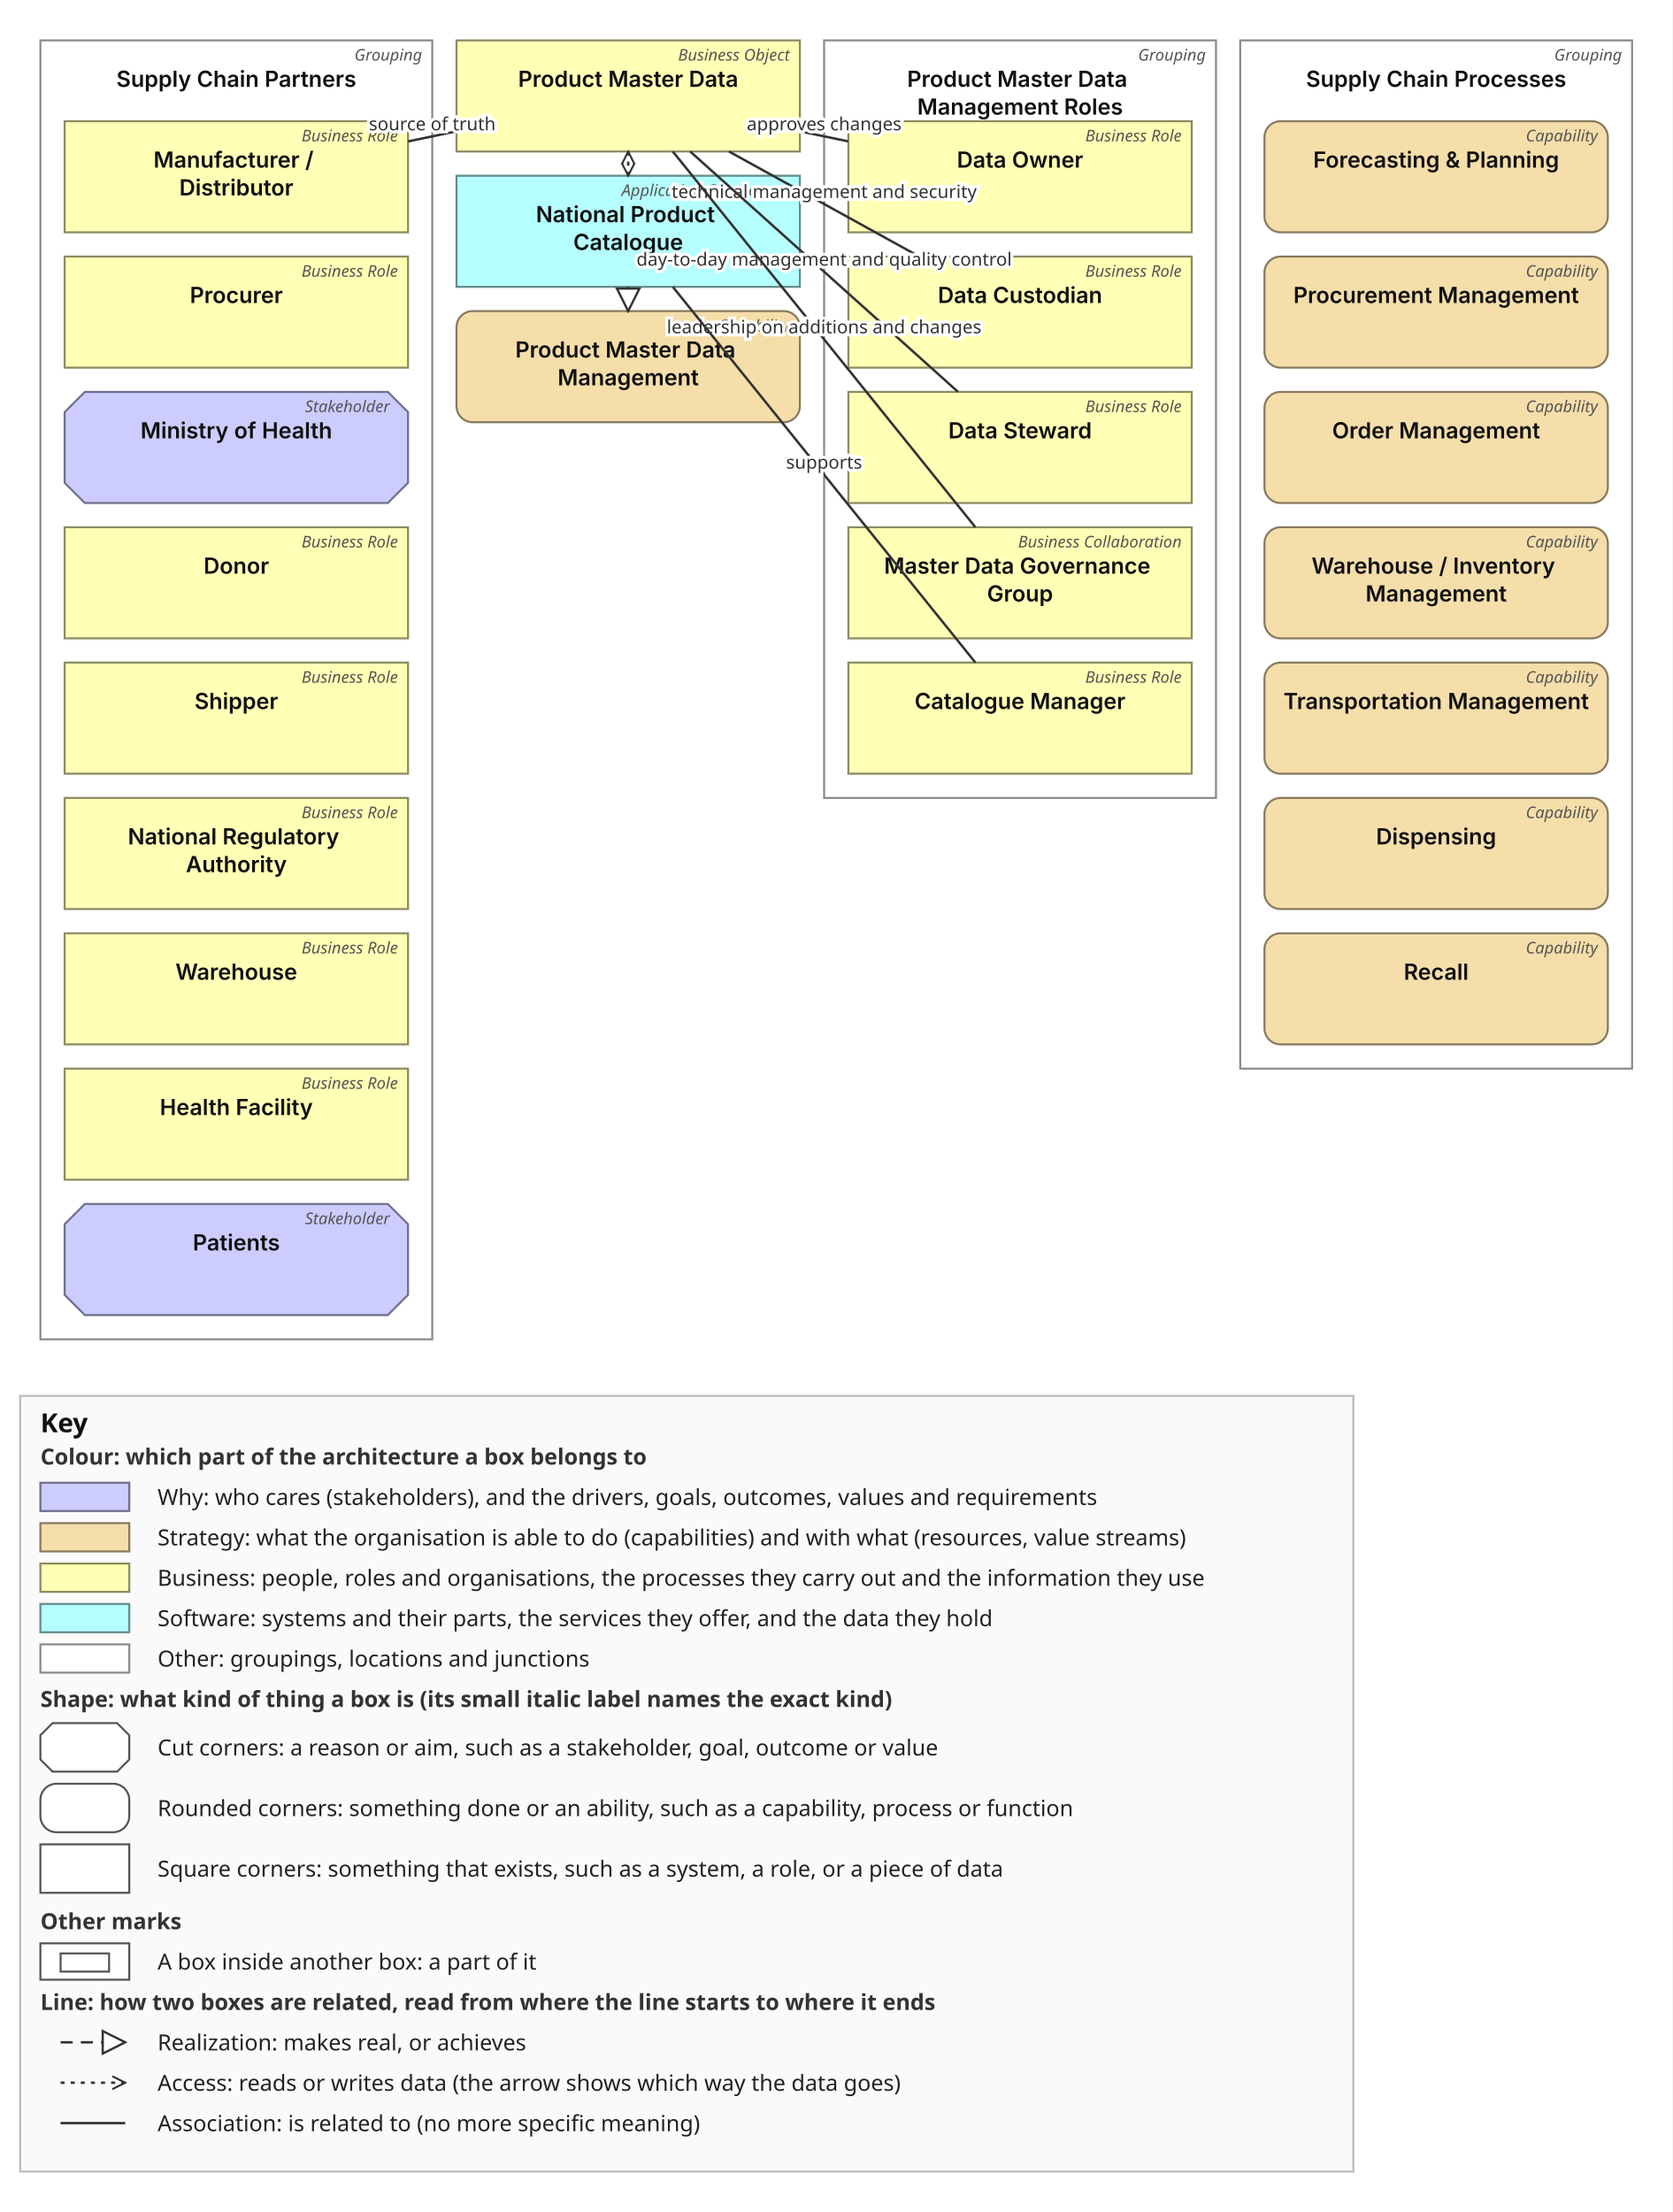
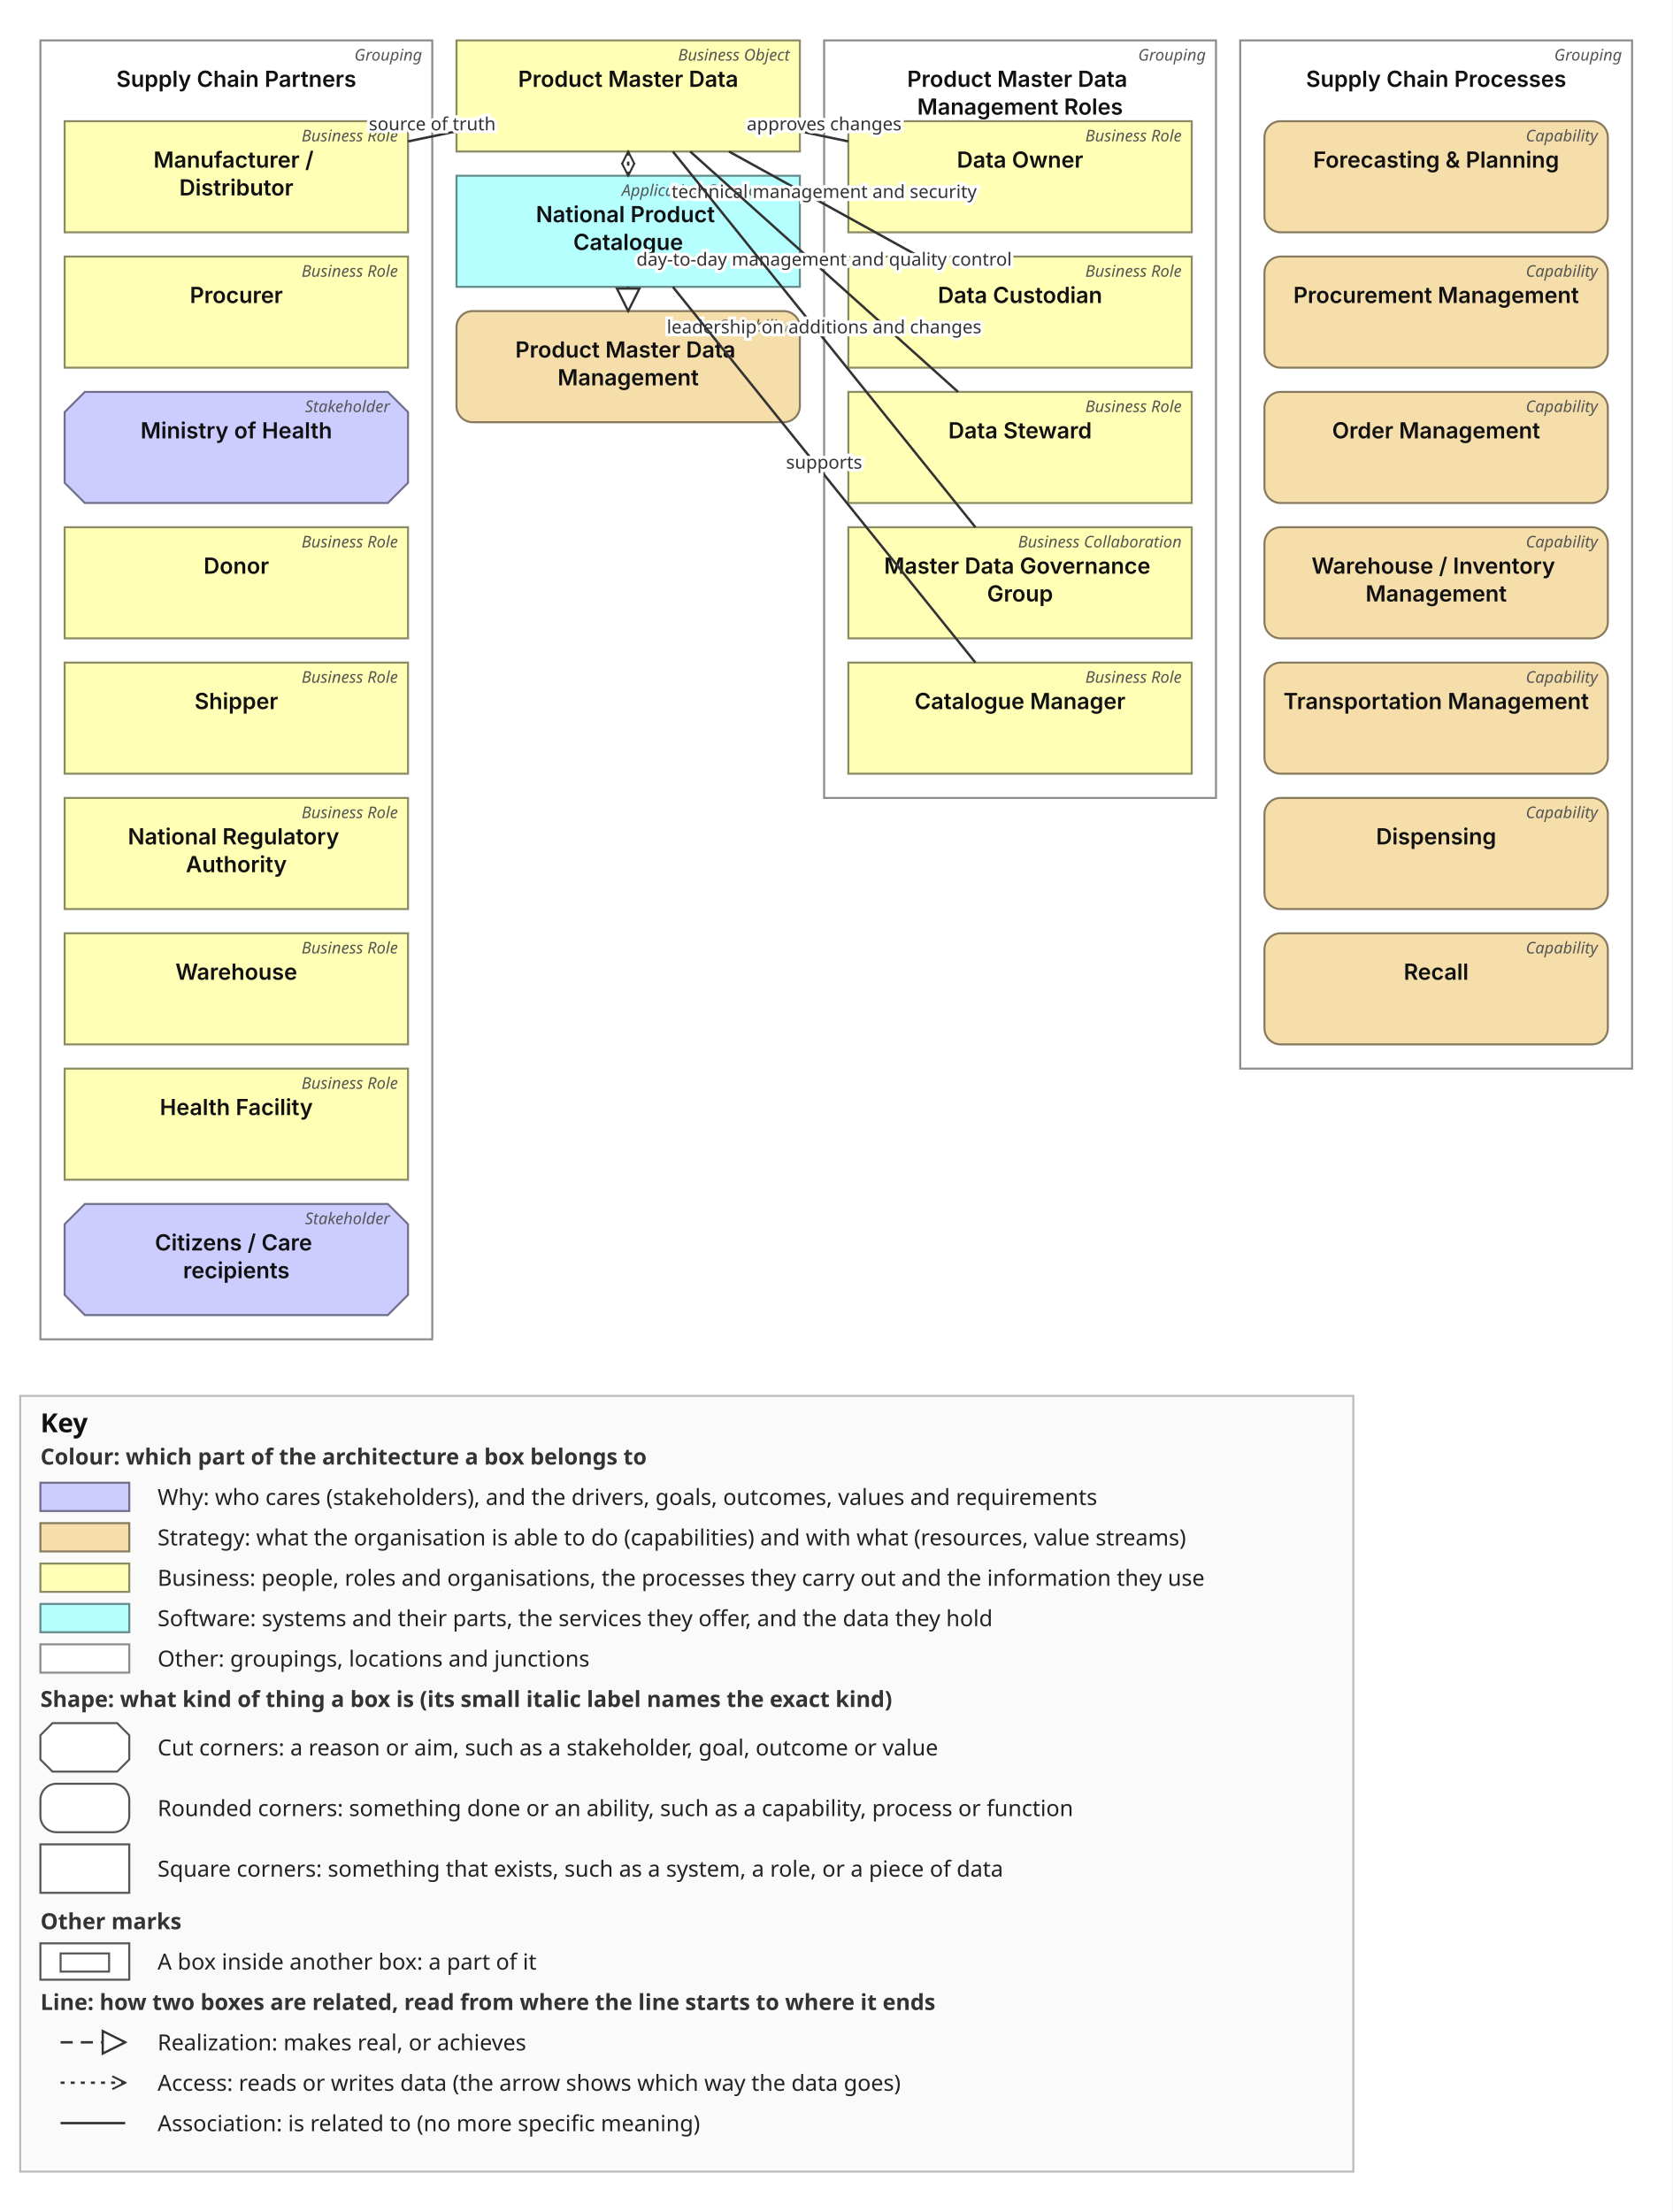
<svg xmlns="http://www.w3.org/2000/svg" viewBox="4 4 828 1095" width="828" height="1095" role="img" aria-labelledby="av-title">
  <style>
.av-name{font:600 11px system-ui,-apple-system,"Segoe UI",sans-serif;fill:#111}
.av-type{font:italic 8px system-ui,sans-serif;fill:#555}
.av-group{font:600 11px system-ui,sans-serif;fill:#333}
.av-note{font:10px system-ui,sans-serif;fill:#222}
.av-key{font:11px system-ui,sans-serif;fill:#222}
.av-keyh{font:600 11px system-ui,sans-serif;fill:#333}
.av-keyt{font:700 13px system-ui,sans-serif;fill:#111}
.av-rel{font:9px system-ui,sans-serif;fill:#333;paint-order:stroke;stroke:#fff;stroke-width:3px}
a:hover rect,a:hover polygon,a:focus rect,a:focus polygon{stroke:#06c;stroke-width:2.5}
</style>
  <defs>
    <marker id="arrow-open" viewBox="0 0 12 12" refX="11" refY="6" markerWidth="11" markerHeight="11" orient="auto-start-reverse" markerUnits="userSpaceOnUse">
      <path d="M1 1 L11 6 L1 11" fill="none" stroke="#333" stroke-width="1.3" />
    </marker>
    <marker id="arrow-filled" viewBox="0 0 12 12" refX="11" refY="6" markerWidth="11" markerHeight="11" orient="auto-start-reverse" markerUnits="userSpaceOnUse">
      <path d="M1 1 L11 6 L1 11 Z" fill="#333" />
    </marker>
    <marker id="arrow-small" viewBox="0 0 10 10" refX="9" refY="5" markerWidth="8" markerHeight="8" orient="auto-start-reverse" markerUnits="userSpaceOnUse">
      <path d="M1 1 L9 5 L1 9" fill="none" stroke="#333" stroke-width="1.2" />
    </marker>
    <marker id="triangle-hollow" viewBox="0 0 14 14" refX="13" refY="7" markerWidth="13" markerHeight="13" orient="auto-start-reverse" markerUnits="userSpaceOnUse">
      <path d="M1 1 L13 7 L1 13 Z" fill="#fff" stroke="#333" stroke-width="1.2" />
    </marker>
    <marker id="diamond-filled" viewBox="0 0 16 10" refX="1" refY="5" markerWidth="16" markerHeight="10" orient="auto-start-reverse" markerUnits="userSpaceOnUse">
      <path d="M1 5 L8 1 L15 5 L8 9 Z" fill="#333" />
    </marker>
    <marker id="diamond-hollow" viewBox="0 0 16 10" refX="1" refY="5" markerWidth="16" markerHeight="10" orient="auto-start-reverse" markerUnits="userSpaceOnUse">
      <path d="M1 5 L8 1 L15 5 L8 9 Z" fill="#fff" stroke="#333" stroke-width="1.2" />
    </marker>
    <marker id="dot" viewBox="0 0 8 8" refX="4" refY="4" markerWidth="7" markerHeight="7" orient="auto" markerUnits="userSpaceOnUse">
      <circle cx="4" cy="4" r="3.2" fill="#333" />
    </marker>
    <pattern id="missing" width="8" height="8" patternUnits="userSpaceOnUse" patternTransform="rotate(45)">
      <rect width="8" height="8" fill="#fff" />
      <line x1="0" y1="0" x2="0" y2="8" stroke="#d33" stroke-width="2" />
    </pattern>
  </defs>
  <rect x="4" y="4" width="828" height="1095" fill="#fff" />
  <a href="../../../en/dpi-h-ra/archimate/0.3.0-draft.1/elements/supply-chain-partners/" target="_top">
    <rect x="24" y="24" width="194" height="643" fill="#ffffff" stroke="#8c8c8c" stroke-width="1" />
    <text class="av-type" x="213" y="34" text-anchor="end">Grouping</text>
    <text class="av-name" x="121" y="47" text-anchor="middle">
      <tspan x="121" dy="0">Supply Chain Partners</tspan>
    </text>
  </a>
  <a href="../../../en/dpi-h-ra/archimate/0.3.0-draft.1/elements/manufacturer-distributor/" target="_top">
    <rect x="36" y="64" width="170" height="55" fill="#ffffb5" stroke="#8c8c64" stroke-width="1" />
    <text class="av-type" x="201" y="74" text-anchor="end">Business Role</text>
    <text class="av-name" x="121" y="87" text-anchor="middle">
      <tspan x="121" dy="0">Manufacturer /</tspan>
      <tspan x="121" dy="13.75">Distributor</tspan>
    </text>
  </a>
  <a href="../../../en/dpi-h-ra/archimate/0.3.0-draft.1/elements/procurer/" target="_top">
    <rect x="36" y="131" width="170" height="55" fill="#ffffb5" stroke="#8c8c64" stroke-width="1" />
    <text class="av-type" x="201" y="141" text-anchor="end">Business Role</text>
    <text class="av-name" x="121" y="154" text-anchor="middle">
      <tspan x="121" dy="0">Procurer</tspan>
    </text>
  </a>
  <a href="../../../en/dpi-h-ra/archimate/0.3.0-draft.1/elements/ministry-of-health/" target="_top">
    <polygon points="46,198 196,198 206,208 206,243 196,253 46,253 36,243 36,208" fill="#ccccff" stroke="#70708c" stroke-width="1" />
    <text class="av-type" x="197" y="208" text-anchor="end">Stakeholder</text>
    <text class="av-name" x="121" y="221" text-anchor="middle">
      <tspan x="121" dy="0">Ministry of Health</tspan>
    </text>
  </a>
  <a href="../../../en/dpi-h-ra/archimate/0.3.0-draft.1/elements/donor/" target="_top">
    <rect x="36" y="265" width="170" height="55" fill="#ffffb5" stroke="#8c8c64" stroke-width="1" />
    <text class="av-type" x="201" y="275" text-anchor="end">Business Role</text>
    <text class="av-name" x="121" y="288" text-anchor="middle">
      <tspan x="121" dy="0">Donor</tspan>
    </text>
  </a>
  <a href="../../../en/dpi-h-ra/archimate/0.3.0-draft.1/elements/shipper/" target="_top">
    <rect x="36" y="332" width="170" height="55" fill="#ffffb5" stroke="#8c8c64" stroke-width="1" />
    <text class="av-type" x="201" y="342" text-anchor="end">Business Role</text>
    <text class="av-name" x="121" y="355" text-anchor="middle">
      <tspan x="121" dy="0">Shipper</tspan>
    </text>
  </a>
  <a href="../../../en/dpi-h-ra/archimate/0.3.0-draft.1/elements/national-regulatory-authority/" target="_top">
    <rect x="36" y="399" width="170" height="55" fill="#ffffb5" stroke="#8c8c64" stroke-width="1" />
    <text class="av-type" x="201" y="409" text-anchor="end">Business Role</text>
    <text class="av-name" x="121" y="422" text-anchor="middle">
      <tspan x="121" dy="0">National Regulatory</tspan>
      <tspan x="121" dy="13.75">Authority</tspan>
    </text>
  </a>
  <a href="../../../en/dpi-h-ra/archimate/0.3.0-draft.1/elements/warehouse/" target="_top">
    <rect x="36" y="466" width="170" height="55" fill="#ffffb5" stroke="#8c8c64" stroke-width="1" />
    <text class="av-type" x="201" y="476" text-anchor="end">Business Role</text>
    <text class="av-name" x="121" y="489" text-anchor="middle">
      <tspan x="121" dy="0">Warehouse</tspan>
    </text>
  </a>
  <a href="../../../en/dpi-h-ra/archimate/0.3.0-draft.1/elements/health-facility/" target="_top">
    <rect x="36" y="533" width="170" height="55" fill="#ffffb5" stroke="#8c8c64" stroke-width="1" />
    <text class="av-type" x="201" y="543" text-anchor="end">Business Role</text>
    <text class="av-name" x="121" y="556" text-anchor="middle">
      <tspan x="121" dy="0">Health Facility</tspan>
    </text>
  </a>
-   <a href="../../../en/dpi-h-ra/archimate/0.3.0-draft.1/elements/patients/" target="_top">
+   <a href="../../../en/dpi-h-ra/archimate/0.3.0-draft.1/elements/citizens-care-recipients/" target="_top">
    <polygon points="46,600 196,600 206,610 206,645 196,655 46,655 36,645 36,610" fill="#ccccff" stroke="#70708c" stroke-width="1" />
    <text class="av-type" x="197" y="610" text-anchor="end">Stakeholder</text>
    <text class="av-name" x="121" y="623" text-anchor="middle">
-       <tspan x="121" dy="0">Patients</tspan>
+       <tspan x="121" dy="0">Citizens / Care</tspan>
+       <tspan x="121" dy="13.75">recipients</tspan>
    </text>
  </a>
  <a href="../../../en/dpi-h-ra/archimate/0.3.0-draft.1/elements/product-master-data/" target="_top">
    <rect x="230" y="24" width="170" height="55" fill="#ffffb5" stroke="#8c8c64" stroke-width="1" />
    <text class="av-type" x="395" y="34" text-anchor="end">Business Object</text>
    <text class="av-name" x="315" y="47" text-anchor="middle">
      <tspan x="315" dy="0">Product Master Data</tspan>
    </text>
  </a>
  <a href="../../../en/dpi-h-ra/archimate/0.3.0-draft.1/elements/national-product-catalogue/" target="_top">
    <rect x="230" y="91" width="170" height="55" fill="#b5ffff" stroke="#648c8c" stroke-width="1" />
    <text class="av-type" x="395" y="101" text-anchor="end">Application Component</text>
    <text class="av-name" x="315" y="114" text-anchor="middle">
      <tspan x="315" dy="0">National Product</tspan>
      <tspan x="315" dy="13.75">Catalogue</tspan>
    </text>
  </a>
  <a href="../../../en/dpi-h-ra/archimate/0.3.0-draft.1/elements/product-master-data-management/" target="_top">
    <rect x="230" y="158" width="170" height="55" rx="8" fill="#f5deaa" stroke="#877a5e" stroke-width="1" />
    <text class="av-type" x="395" y="168" text-anchor="end">Capability</text>
    <text class="av-name" x="315" y="181" text-anchor="middle">
      <tspan x="315" dy="0">Product Master Data</tspan>
      <tspan x="315" dy="13.75">Management</tspan>
    </text>
  </a>
  <a href="../../../en/dpi-h-ra/archimate/0.3.0-draft.1/elements/product-master-data-management-roles/" target="_top">
    <rect x="412" y="24" width="194" height="375" fill="#ffffff" stroke="#8c8c8c" stroke-width="1" />
    <text class="av-type" x="601" y="34" text-anchor="end">Grouping</text>
    <text class="av-name" x="509" y="47" text-anchor="middle">
      <tspan x="509" dy="0">Product Master Data</tspan>
      <tspan x="509" dy="13.75">Management Roles</tspan>
    </text>
  </a>
  <a href="../../../en/dpi-h-ra/archimate/0.3.0-draft.1/elements/data-owner/" target="_top">
    <rect x="424" y="64" width="170" height="55" fill="#ffffb5" stroke="#8c8c64" stroke-width="1" />
    <text class="av-type" x="589" y="74" text-anchor="end">Business Role</text>
    <text class="av-name" x="509" y="87" text-anchor="middle">
      <tspan x="509" dy="0">Data Owner</tspan>
    </text>
  </a>
  <a href="../../../en/dpi-h-ra/archimate/0.3.0-draft.1/elements/data-custodian/" target="_top">
    <rect x="424" y="131" width="170" height="55" fill="#ffffb5" stroke="#8c8c64" stroke-width="1" />
    <text class="av-type" x="589" y="141" text-anchor="end">Business Role</text>
    <text class="av-name" x="509" y="154" text-anchor="middle">
      <tspan x="509" dy="0">Data Custodian</tspan>
    </text>
  </a>
  <a href="../../../en/dpi-h-ra/archimate/0.3.0-draft.1/elements/data-steward/" target="_top">
    <rect x="424" y="198" width="170" height="55" fill="#ffffb5" stroke="#8c8c64" stroke-width="1" />
    <text class="av-type" x="589" y="208" text-anchor="end">Business Role</text>
    <text class="av-name" x="509" y="221" text-anchor="middle">
      <tspan x="509" dy="0">Data Steward</tspan>
    </text>
  </a>
  <a href="../../../en/dpi-h-ra/archimate/0.3.0-draft.1/elements/master-data-governance-group/" target="_top">
    <rect x="424" y="265" width="170" height="55" fill="#ffffb5" stroke="#8c8c64" stroke-width="1" />
    <text class="av-type" x="589" y="275" text-anchor="end">Business Collaboration</text>
    <text class="av-name" x="509" y="288" text-anchor="middle">
      <tspan x="509" dy="0">Master Data Governance</tspan>
      <tspan x="509" dy="13.75">Group</tspan>
    </text>
  </a>
  <a href="../../../en/dpi-h-ra/archimate/0.3.0-draft.1/elements/catalogue-manager/" target="_top">
    <rect x="424" y="332" width="170" height="55" fill="#ffffb5" stroke="#8c8c64" stroke-width="1" />
    <text class="av-type" x="589" y="342" text-anchor="end">Business Role</text>
    <text class="av-name" x="509" y="355" text-anchor="middle">
      <tspan x="509" dy="0">Catalogue Manager</tspan>
    </text>
  </a>
  <a href="../../../en/dpi-h-ra/archimate/0.3.0-draft.1/elements/supply-chain-processes/" target="_top">
    <rect x="618" y="24" width="194" height="509" fill="#ffffff" stroke="#8c8c8c" stroke-width="1" />
    <text class="av-type" x="807" y="34" text-anchor="end">Grouping</text>
    <text class="av-name" x="715" y="47" text-anchor="middle">
      <tspan x="715" dy="0">Supply Chain Processes</tspan>
    </text>
  </a>
  <a href="../../../en/dpi-h-ra/archimate/0.3.0-draft.1/elements/forecasting-planning/" target="_top">
    <rect x="630" y="64" width="170" height="55" rx="8" fill="#f5deaa" stroke="#877a5e" stroke-width="1" />
    <text class="av-type" x="795" y="74" text-anchor="end">Capability</text>
    <text class="av-name" x="715" y="87" text-anchor="middle">
      <tspan x="715" dy="0">Forecasting &amp; Planning</tspan>
    </text>
  </a>
  <a href="../../../en/dpi-h-ra/archimate/0.3.0-draft.1/elements/procurement-management/" target="_top">
    <rect x="630" y="131" width="170" height="55" rx="8" fill="#f5deaa" stroke="#877a5e" stroke-width="1" />
    <text class="av-type" x="795" y="141" text-anchor="end">Capability</text>
    <text class="av-name" x="715" y="154" text-anchor="middle">
      <tspan x="715" dy="0">Procurement Management</tspan>
    </text>
  </a>
  <a href="../../../en/dpi-h-ra/archimate/0.3.0-draft.1/elements/order-management/" target="_top">
    <rect x="630" y="198" width="170" height="55" rx="8" fill="#f5deaa" stroke="#877a5e" stroke-width="1" />
    <text class="av-type" x="795" y="208" text-anchor="end">Capability</text>
    <text class="av-name" x="715" y="221" text-anchor="middle">
      <tspan x="715" dy="0">Order Management</tspan>
    </text>
  </a>
  <a href="../../../en/dpi-h-ra/archimate/0.3.0-draft.1/elements/warehouse-inventory-management/" target="_top">
    <rect x="630" y="265" width="170" height="55" rx="8" fill="#f5deaa" stroke="#877a5e" stroke-width="1" />
    <text class="av-type" x="795" y="275" text-anchor="end">Capability</text>
    <text class="av-name" x="715" y="288" text-anchor="middle">
      <tspan x="715" dy="0">Warehouse / Inventory</tspan>
      <tspan x="715" dy="13.75">Management</tspan>
    </text>
  </a>
  <a href="../../../en/dpi-h-ra/archimate/0.3.0-draft.1/elements/transportation-management/" target="_top">
    <rect x="630" y="332" width="170" height="55" rx="8" fill="#f5deaa" stroke="#877a5e" stroke-width="1" />
    <text class="av-type" x="795" y="342" text-anchor="end">Capability</text>
    <text class="av-name" x="715" y="355" text-anchor="middle">
      <tspan x="715" dy="0">Transportation Management</tspan>
    </text>
  </a>
  <a href="../../../en/dpi-h-ra/archimate/0.3.0-draft.1/elements/dispensing/" target="_top">
    <rect x="630" y="399" width="170" height="55" rx="8" fill="#f5deaa" stroke="#877a5e" stroke-width="1" />
    <text class="av-type" x="795" y="409" text-anchor="end">Capability</text>
    <text class="av-name" x="715" y="422" text-anchor="middle">
      <tspan x="715" dy="0">Dispensing</tspan>
    </text>
  </a>
  <a href="../../../en/dpi-h-ra/archimate/0.3.0-draft.1/elements/recall/" target="_top">
    <rect x="630" y="466" width="170" height="55" rx="8" fill="#f5deaa" stroke="#877a5e" stroke-width="1" />
    <text class="av-type" x="795" y="476" text-anchor="end">Capability</text>
    <text class="av-name" x="715" y="489" text-anchor="middle">
      <tspan x="715" dy="0">Recall</tspan>
    </text>
  </a>
  <a href="../../../en/dpi-h-ra/archimate/0.3.0-draft.1/relationships/id-c934c8d057dc5837849757db4c095c0b/" target="_top">
    <path d="M206 74 L230 69" fill="none" stroke="#333" stroke-width="1.2" />
    <path d="M206 74 L230 69" fill="none" stroke="transparent" stroke-width="8" />
    <text class="av-rel" x="218" y="68.5" text-anchor="middle">source of truth</text>
  </a>
  <a href="../../../en/dpi-h-ra/archimate/0.3.0-draft.1/relationships/id-717d6539ac12530eaf17842f97986ffd/" target="_top">
    <path d="M315 91 L315 79" fill="none" stroke="#333" stroke-width="1.2" stroke-dasharray="2 3" marker-start="url(#arrow-small)" marker-end="url(#arrow-small)" />
    <path d="M315 91 L315 79" fill="none" stroke="transparent" stroke-width="8" />
  </a>
  <a href="../../../en/dpi-h-ra/archimate/0.3.0-draft.1/relationships/id-4d05e766a4e353f7af161b96206f4ce3/" target="_top">
    <path d="M315 146 L315 158" fill="none" stroke="#333" stroke-width="1.2" stroke-dasharray="6 4" marker-end="url(#triangle-hollow)" />
    <path d="M315 146 L315 158" fill="none" stroke="transparent" stroke-width="8" />
  </a>
  <a href="../../../en/dpi-h-ra/archimate/0.3.0-draft.1/relationships/id-a68923c54f0e528589736b34943d5137/" target="_top">
    <path d="M424 74 L400 69" fill="none" stroke="#333" stroke-width="1.2" />
    <path d="M424 74 L400 69" fill="none" stroke="transparent" stroke-width="8" />
    <text class="av-rel" x="412" y="68.5" text-anchor="middle">approves changes</text>
  </a>
  <a href="../../../en/dpi-h-ra/archimate/0.3.0-draft.1/relationships/id-21000eb0c51d5dd284a1a82765047cc2/" target="_top">
    <path d="M459.1 131 L364.9 79" fill="none" stroke="#333" stroke-width="1.2" />
    <path d="M459.1 131 L364.9 79" fill="none" stroke="transparent" stroke-width="8" />
    <text class="av-rel" x="412" y="102" text-anchor="middle">technical management and security</text>
  </a>
  <a href="../../../en/dpi-h-ra/archimate/0.3.0-draft.1/relationships/id-19bed388f4ff59179710b3fcd7c23173/" target="_top">
    <path d="M478.3 198 L345.7 79" fill="none" stroke="#333" stroke-width="1.2" />
    <path d="M478.3 198 L345.7 79" fill="none" stroke="transparent" stroke-width="8" />
    <text class="av-rel" x="412" y="135.5" text-anchor="middle">day-to-day management and quality control</text>
  </a>
  <a href="../../../en/dpi-h-ra/archimate/0.3.0-draft.1/relationships/id-b0ebcad0788459dabbfe2bca2d63aa55/" target="_top">
    <path d="M486.9 265 L337.1 79" fill="none" stroke="#333" stroke-width="1.2" />
    <path d="M486.9 265 L337.1 79" fill="none" stroke="transparent" stroke-width="8" />
    <text class="av-rel" x="412" y="169" text-anchor="middle">leadership on additions and changes</text>
  </a>
  <a href="../../../en/dpi-h-ra/archimate/0.3.0-draft.1/relationships/id-b7245c76e45954288cdca7c38b9433cb/" target="_top">
    <path d="M486.9 332 L337.1 146" fill="none" stroke="#333" stroke-width="1.2" />
    <path d="M486.9 332 L337.1 146" fill="none" stroke="transparent" stroke-width="8" />
    <text class="av-rel" x="412" y="236" text-anchor="middle">supports</text>
  </a>
  <g class="av-legend">
    <rect x="14" y="695" width="660" height="384" fill="#fafafa" stroke="#bbb" />
    <text class="av-keyt" x="24" y="713">Key</text>
    <text class="av-keyh" x="24" y="729">Colour: which part of the architecture a box belongs to</text>
    <rect x="24" y="738" width="44" height="14" fill="#ccccff" stroke="#70708c" />
    <text class="av-key" x="82" y="749">Why: who cares (stakeholders), and the drivers, goals, outcomes, values and requirements</text>
    <rect x="24" y="758" width="44" height="14" fill="#f5deaa" stroke="#877a5e" />
    <text class="av-key" x="82" y="769">Strategy: what the organisation is able to do (capabilities) and with what (resources, value streams)</text>
    <rect x="24" y="778" width="44" height="14" fill="#ffffb5" stroke="#8c8c64" />
    <text class="av-key" x="82" y="789">Business: people, roles and organisations, the processes they carry out and the information they use</text>
    <rect x="24" y="798" width="44" height="14" fill="#b5ffff" stroke="#648c8c" />
    <text class="av-key" x="82" y="809">Software: systems and their parts, the services they offer, and the data they hold</text>
    <rect x="24" y="818" width="44" height="14" fill="#ffffff" stroke="#8c8c8c" />
    <text class="av-key" x="82" y="829">Other: groupings, locations and junctions</text>
    <text class="av-keyh" x="24" y="849">Shape: what kind of thing a box is (its small italic label names the exact kind)</text>
    <polygon points="30,857 62,857 68,863 68,875 62,881 30,881 24,875 24,863" fill="#fff" stroke="#555" />
    <text class="av-key" x="82" y="873">Cut corners: a reason or aim, such as a stakeholder, goal, outcome or value</text>
    <rect x="24" y="887" width="44" height="24" rx="8" fill="#fff" stroke="#555" />
    <text class="av-key" x="82" y="903">Rounded corners: something done or an ability, such as a capability, process or function</text>
    <rect x="24" y="917" width="44" height="24" fill="#fff" stroke="#555" />
    <text class="av-key" x="82" y="933">Square corners: something that exists, such as a system, a role, or a piece of data</text>
    <text class="av-keyh" x="24" y="959">Other marks</text>
    <rect x="24" y="966" width="44" height="18" fill="#fff" stroke="#555" />
    <rect x="34" y="971" width="24" height="9" fill="#fff" stroke="#555" />
    <text class="av-key" x="82" y="979">A box inside another box: a part of it</text>
    <text class="av-keyh" x="24" y="999">Line: how two boxes are related, read from where the line starts to where it ends</text>
    <path d="M34 1015 L66 1015" fill="none" stroke="#333" stroke-width="1.2" stroke-dasharray="6 4" marker-end="url(#triangle-hollow)" />
    <text class="av-key" x="82" y="1019">Realization: makes real, or achieves</text>
    <path d="M34 1035 L66 1035" fill="none" stroke="#333" stroke-width="1.2" stroke-dasharray="2 3" marker-end="url(#arrow-small)" />
    <text class="av-key" x="82" y="1039">Access: reads or writes data (the arrow shows which way the data goes)</text>
    <path d="M34 1055 L66 1055" fill="none" stroke="#333" stroke-width="1.2" />
    <text class="av-key" x="82" y="1059">Association: is related to (no more specific meaning)</text>
  </g>
</svg>
